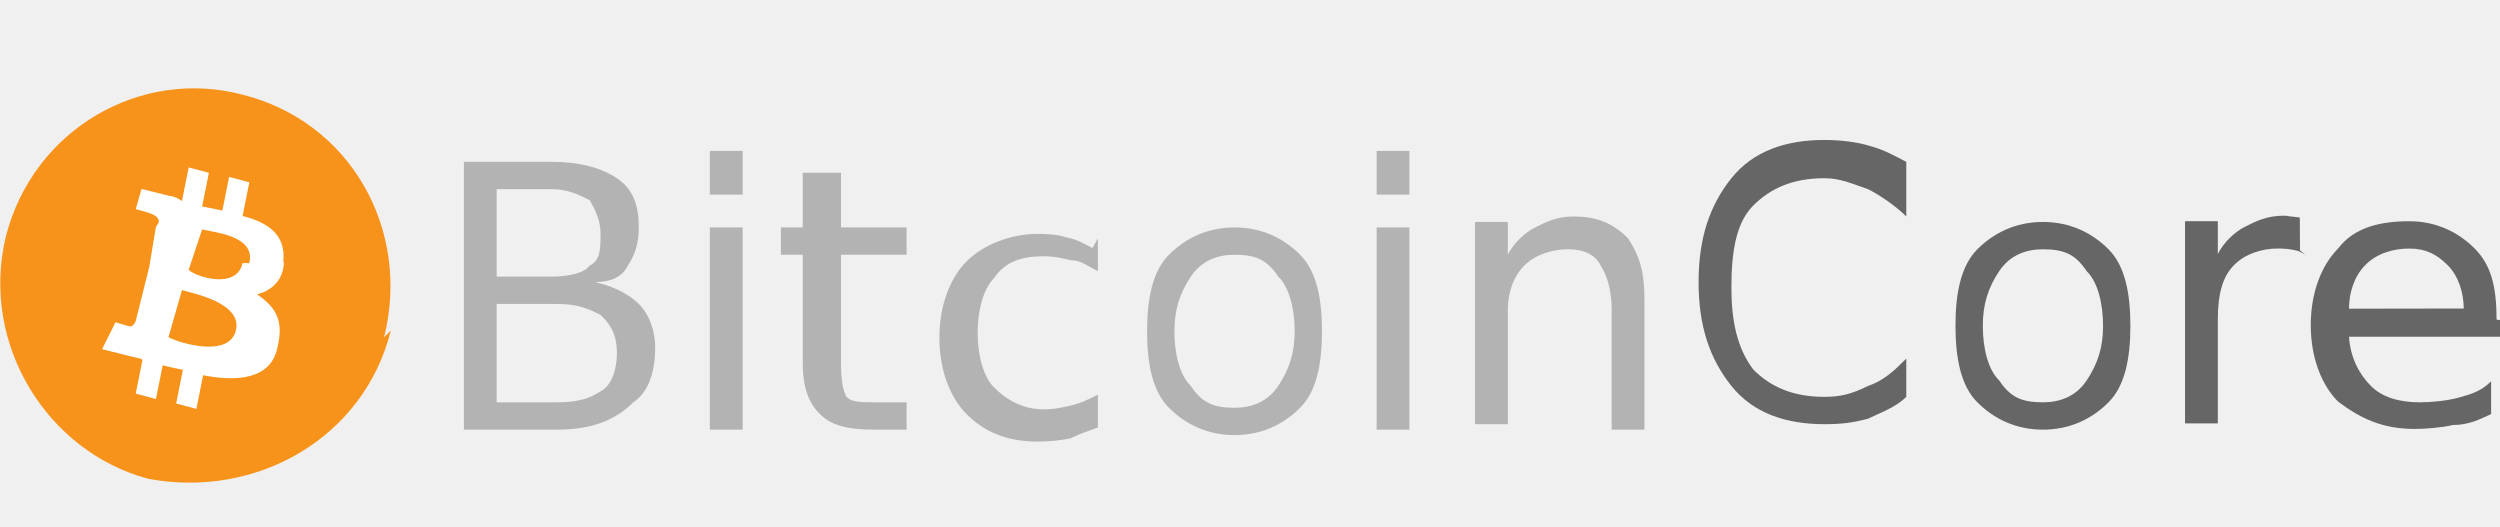
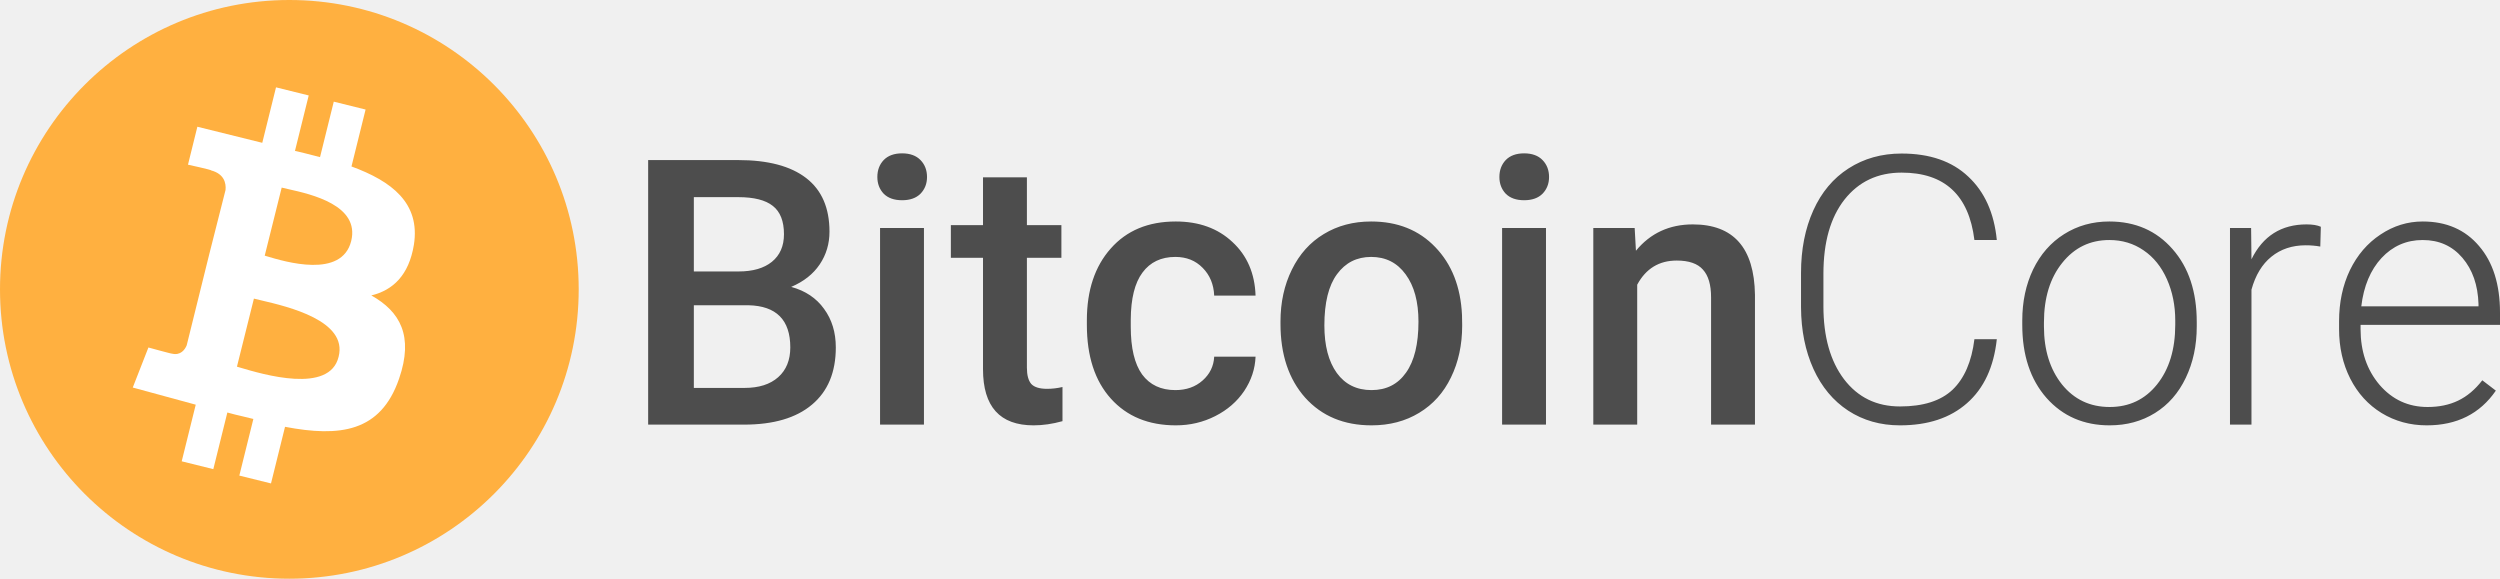
- <svg xmlns="http://www.w3.org/2000/svg" version="1.1" width="190" height="40" viewBox="0 0 0.371 0.078" preserveAspectRatio="xMidYMid" id="svg2">
-   <defs id="defs4">
-     <filter id="_drop-shadow" color-interpolation-filters="sRGB">
-       <feGaussianBlur in="SourceAlpha" result="blur-out" stdDeviation="1" id="feGaussianBlur7" />
-       <feBlend in="SourceGraphic" in2="blur-out" mode="normal" id="feBlend9" />
-     </filter>
-     <linearGradient id="coin-gradient" x1="0" y1="0" x2="0" y2="1">
-       <stop offset="0%" style="stop-color:#f9aa4b" id="stop12" />
-       <stop offset="100%" style="stop-color:#f7931a" id="stop14" />
-     </linearGradient>
-   </defs>
-   <g style="font-style:normal;font-variant:normal;font-weight:normal;font-stretch:normal;font-size:0.067px;line-height:125%;font-family:Sans;-inkscape-font-specification:Sans;text-align:start;letter-spacing:0px;word-spacing:0px;writing-mode:lr-tb;text-anchor:start;fill:#b3b3b3;fill-opacity:1;stroke:none" id="text3882" transform="matrix(0.8110987,0,0,0.8110987,0.06721753,0.01179634)">
-     <path d="m 0.008,0.041 0,0.018 0.011,0 c 0.004,0 0.006,-7.2916e-4 0.008,-0.002 0.002,-0.001 0.003,-0.004 0.003,-0.007 -3e-8,-0.003 -8.5979e-4,-0.005 -0.003,-0.007 -0.002,-0.001 -0.004,-0.002 -0.008,-0.002 l -0.011,0 m 0,-0.02 0,0.015 0.01,0 c 0.003,3e-8 0.006,-5.9854e-4 0.007,-0.002 0.002,-0.001 0.002,-0.003 0.002,-0.006 -4e-8,-0.002 -7.945e-4,-0.004 -0.002,-0.006 -0.002,-0.001 -0.004,-0.002 -0.007,-0.002 l -0.01,0 m -0.007,-0.005 0.017,0 c 0.005,5e-8 0.009,0.001 0.012,0.003 0.003,0.002 0.004,0.005 0.004,0.009 -4e-8,0.003 -6.9655e-4,0.005 -0.002,0.007 -0.001,0.002 -0.003,0.003 -0.006,0.003 0.003,6.9654e-4 0.006,0.002 0.008,0.004 0.002,0.002 0.003,0.005 0.003,0.008 -4e-8,0.004 -0.001,0.008 -0.004,0.01 C 0.029,0.063 0.024,0.064 0.019,0.064 l -0.017,0 0,-0.049" id="path4260" />
-     <path d="m 0.047,0.027 0.006,0 0,0.037 -0.006,0 0,-0.037 m 0,-0.014 0.006,0 0,0.008 -0.006,0 0,-0.008" id="path4262" />
-     <path d="m 0.071,0.017 0,0.01 0.012,0 0,0.005 -0.012,0 0,0.02 c -1e-8,0.003 4.0266e-4,0.005 0.001,0.006 8.271e-4,8.4888e-4 0.002,0.001 0.005,0.001 l 0.006,0 0,0.005 -0.006,0 c -0.005,0 -0.008,-8.5976e-4 -0.01,-0.003 -0.002,-0.002 -0.003,-0.005 -0.003,-0.009 l 0,-0.02 -0.004,0 0,-0.005 0.004,0 0,-0.01 0.006,0" id="path4264" />
-     <path d="m 0.118,0.029 0,0.006 c -0.002,-9.3592e-4 -0.003,-0.002 -0.005,-0.002 -0.002,-4.7882e-4 -0.003,-7.1825e-4 -0.005,-7.1828e-4 -0.004,3e-8 -0.007,0.001 -0.009,0.004 -0.002,0.002 -0.003,0.006 -0.003,0.01 -10e-9,0.004 0.001,0.008 0.003,0.01 0.002,0.002 0.005,0.004 0.009,0.004 0.002,1e-8 0.003,-2.2854e-4 0.005,-6.8563e-4 0.002,-4.7885e-4 0.003,-0.001 0.005,-0.002 l 0,0.006 c -0.002,7.8358e-4 -0.003,0.001 -0.005,0.002 -0.002,3.9179e-4 -0.004,5.8769e-4 -0.006,5.8769e-4 -0.006,0 -0.01,-0.002 -0.013,-0.005 -0.003,-0.003 -0.005,-0.008 -0.005,-0.014 0,-0.006 0.002,-0.011 0.005,-0.014 0.003,-0.003 0.008,-0.005 0.013,-0.005 0.002,4e-8 0.004,1.9593e-4 0.005,5.8769e-4 0.002,3.7006e-4 0.003,9.3598e-4 0.005,0.002" id="path4266" />
-     <path d="m 0.143,0.032 c -0.003,3e-8 -0.006,0.001 -0.008,0.004 -0.002,0.003 -0.003,0.006 -0.003,0.01 -10e-9,0.004 9.2505e-4,0.008 0.003,0.01 0.002,0.003 0.004,0.004 0.008,0.004 0.003,1e-8 0.006,-0.001 0.008,-0.004 0.002,-0.003 0.003,-0.006 0.003,-0.01 -3e-8,-0.004 -9.3597e-4,-0.008 -0.003,-0.01 -0.002,-0.003 -0.004,-0.004 -0.008,-0.004 m 0,-0.005 c 0.005,4e-8 0.009,0.002 0.012,0.005 0.003,0.003 0.004,0.008 0.004,0.014 -4e-8,0.006 -0.001,0.011 -0.004,0.014 -0.003,0.003 -0.007,0.005 -0.012,0.005 -0.005,0 -0.009,-0.002 -0.012,-0.005 -0.003,-0.003 -0.004,-0.008 -0.004,-0.014 0,-0.006 0.001,-0.011 0.004,-0.014 0.003,-0.003 0.007,-0.005 0.012,-0.005" id="path4268" />
-     <path d="m 0.169,0.027 0.006,0 0,0.037 -0.006,0 0,-0.037 m 0,-0.014 0.006,0 0,0.008 -0.006,0 0,-0.008" id="path4270" />
-     <path d="m 0.218,0.042 0,0.022 -0.006,0 0,-0.022 c -3e-8,-0.003 -6.7478e-4,-0.006 -0.002,-0.008 -0.001,-0.002 -0.003,-0.003 -0.006,-0.003 -0.003,3e-8 -0.006,0.001 -0.008,0.003 -0.002,0.002 -0.003,0.005 -0.003,0.008 l 0,0.021 -0.006,0 0,-0.037 0.006,0 0,0.006 c 0.001,-0.002 0.003,-0.004 0.005,-0.005 0.002,-0.001 0.004,-0.002 0.007,-0.002 0.004,4e-8 0.007,0.001 0.01,0.004 0.002,0.003 0.003,0.006 0.003,0.011" id="path4272" />
-   </g>
-   <g style="font-style:normal;font-variant:normal;font-weight:normal;font-stretch:normal;font-size:0.067px;line-height:125%;font-family:Sans;-inkscape-font-specification:Sans;text-align:start;letter-spacing:0px;word-spacing:0px;writing-mode:lr-tb;text-anchor:start;fill:#666666;fill-opacity:1;stroke:none" id="text3886" transform="matrix(0.8110987,0,0,0.8110987,0.07038589,0.01179634)">
-     <path d="m 0.262,0.018 0,0.007 c -0.002,-0.002 -0.005,-0.004 -0.007,-0.005 -0.003,-0.001 -0.005,-0.002 -0.008,-0.002 -0.006,5e-8 -0.01,0.002 -0.013,0.005 -0.003,0.003 -0.004,0.008 -0.004,0.015 -10e-9,0.006 0.001,0.011 0.004,0.015 0.003,0.003 0.007,0.005 0.013,0.005 0.003,10e-9 0.005,-5.1149e-4 0.008,-0.002 0.003,-0.001 0.005,-0.003 0.007,-0.005 l 0,0.007 c -0.002,0.002 -0.005,0.003 -0.007,0.004 -0.003,7.8358e-4 -0.005,0.001 -0.008,0.001 -0.007,0 -0.013,-0.002 -0.017,-0.007 -0.004,-0.005 -0.006,-0.011 -0.006,-0.019 0,-0.008 0.002,-0.014 0.006,-0.019 0.004,-0.005 0.01,-0.007 0.017,-0.007 0.003,5e-8 0.006,3.9184e-4 0.008,0.001 0.003,7.6186e-4 0.005,0.002 0.007,0.003" id="path4251" />
-     <path d="m 0.287,0.031 c -0.003,4e-8 -0.006,0.001 -0.008,0.004 -0.002,0.003 -0.003,0.006 -0.003,0.01 -10e-9,0.004 9.2504e-4,0.008 0.003,0.01 0.002,0.003 0.004,0.004 0.008,0.004 0.003,0 0.006,-0.001 0.008,-0.004 0.002,-0.003 0.003,-0.006 0.003,-0.01 -3e-8,-0.004 -9.3597e-4,-0.008 -0.003,-0.01 -0.002,-0.003 -0.004,-0.004 -0.008,-0.004 m 0,-0.005 c 0.005,3e-8 0.009,0.002 0.012,0.005 0.003,0.003 0.004,0.008 0.004,0.014 -3e-8,0.006 -0.001,0.011 -0.004,0.014 -0.003,0.003 -0.007,0.005 -0.012,0.005 -0.005,0 -0.009,-0.002 -0.012,-0.005 -0.003,-0.003 -0.004,-0.008 -0.004,-0.014 0,-0.006 0.001,-0.011 0.004,-0.014 0.003,-0.003 0.007,-0.005 0.012,-0.005" id="path4253" />
-     <path d="m 0.335,0.032 c -6.7477e-4,-3.9176e-4 -0.001,-6.7472e-4 -0.002,-8.4888e-4 -7.836e-4,-1.9586e-4 -0.002,-2.9381e-4 -0.003,-2.9384e-4 -0.003,3e-8 -0.006,0.001 -0.008,0.003 -0.002,0.002 -0.003,0.005 -0.003,0.01 l 0,0.019 -0.006,0 0,-0.037 0.006,0 0,0.006 c 0.001,-0.002 0.003,-0.004 0.005,-0.005 0.002,-0.001 0.004,-0.002 0.007,-0.002 4.1353e-4,3e-8 8.7062e-4,3.268e-5 0.001,9.794e-5 5.0059e-4,4.357e-5 0.001,1.1975e-4 0.002,2.2855e-4 l 3.265e-5,0.006" id="path4255" />
-     <path d="m 0.371,0.044 0,0.003 -0.028,0 c 2.6119e-4,0.004 0.002,0.007 0.004,0.009 0.002,0.002 0.005,0.003 0.009,0.003 0.002,0 0.005,-2.8296e-4 0.007,-8.4888e-4 0.002,-5.6592e-4 0.004,-0.001 0.006,-0.003 l 0,0.006 c -0.002,9.1417e-4 -0.004,0.002 -0.007,0.002 -0.002,4.7885e-4 -0.005,7.1828e-4 -0.007,7.1828e-4 -0.006,0 -0.01,-0.002 -0.014,-0.005 -0.003,-0.003 -0.005,-0.008 -0.005,-0.014 -10e-9,-0.006 0.002,-0.011 0.005,-0.014 0.003,-0.004 0.008,-0.005 0.013,-0.005 0.005,3e-8 0.009,0.002 0.012,0.005 0.003,0.003 0.004,0.007 0.004,0.013 m -0.006,-0.002 c -4.356e-5,-0.003 -9.6862e-4,-0.006 -0.003,-0.008 -0.002,-0.002 -0.004,-0.003 -0.007,-0.003 -0.003,4e-8 -0.006,9.4686e-4 -0.008,0.003 -0.002,0.002 -0.003,0.005 -0.003,0.008 l 0.021,-3.265e-5" id="path4257" />
-   </g>
-   <path d="M 0.058,0.049 C 0.054,0.065 0.038,0.074 0.022,0.071 0.007,0.067 -0.003,0.051 8.7759387e-4,0.035 0.005,0.019 0.021,0.01 0.036,0.014 c 0.016,0.004 0.025,0.02 0.021,0.036 z" id="path8" style="fill:#f7931a" />
-   <path d="m 0.042,0.039 c 5.8326e-4,-0.004 -0.002,-0.006 -0.006,-0.007 l 0.001,-0.005 -0.003,-8.0118e-4 -0.001,0.005 c -8.4514e-4,-2.1059e-4 -0.002,-4.0928e-4 -0.003,-6.0613e-4 l 0.001,-0.005 -0.003,-8.0118e-4 -0.001,0.005 C 0.026,0.029 0.025,0.029 0.025,0.029 l 3.6e-6,-1.648e-5 -0.004,-0.001 -8.5516e-4,0.003 c 0,0 0.002,5.4664e-4 0.002,5.8052e-4 0.001,3.2504e-4 0.002,0.001 0.001,0.002 l -0.001,0.006 c 8.973e-5,2.289e-5 2.0602e-4,5.586e-5 3.342e-4,1.0712e-4 -1.0713e-4,-2.655e-5 -2.2158e-4,-5.585e-5 -3.397e-4,-8.423e-5 l -0.002,0.008 c -1.5933e-4,3.9553e-4 -5.6312e-4,9.8884e-4 -0.001,7.6362e-4 3.204e-5,4.671e-5 -0.002,-5.8324e-4 -0.002,-5.8324e-4 l -0.002,0.004 0.004,0.001 c 7.7825e-4,1.9503e-4 0.002,3.9919e-4 0.002,5.9148e-4 l -0.001,0.005 0.003,8.0119e-4 0.001,-0.005 c 8.7719e-4,2.3806e-4 0.002,4.5781e-4 0.003,6.6474e-4 l -0.001,0.005 0.003,8.014e-4 0.001,-0.005 c 0.005,0.001 0.01,6.1897e-4 0.011,-0.004 0.001,-0.004 -6.961e-5,-0.006 -0.003,-0.008 0.002,-4.8438e-4 0.004,-0.002 0.004,-0.005 z m -0.007,0.01 c -9.9344e-4,0.004 -0.008,0.002 -0.01,0.001 l 0.002,-0.007 c 0.002,5.4389e-4 0.009,0.002 0.008,0.006 z m 9.9434e-4,-0.01 c -9.0647e-4,0.004 -0.007,0.002 -0.008,0.001 l 0.002,-0.006 c 0.002,4.5234e-4 0.008,0.001 0.007,0.005 z" id="path10" style="fill:#ffffff" />
+ <svg xmlns="http://www.w3.org/2000/svg" width="864" height="200" viewBox="0 0 864 200" fill="none">
+   <path d="M224 146.749V55.323H255.148C265.426 55.323 273.25 57.395 278.619 61.54C283.986 65.684 286.67 71.859 286.67 80.064C286.67 84.25 285.547 88.017 283.3 91.366C281.053 94.715 277.765 97.31 273.437 99.152C278.348 100.492 282.134 103.024 284.798 106.751C287.502 110.434 288.856 114.871 288.856 120.063C288.856 128.644 286.109 135.237 280.616 139.842C275.164 144.446 267.341 146.749 257.146 146.749H224ZM239.792 105.495V134.065H257.333C262.284 134.065 266.155 132.83 268.943 130.361C271.731 127.89 273.126 124.457 273.126 120.063C273.126 110.559 268.298 105.704 258.644 105.495H239.792ZM239.792 93.815H255.272C260.183 93.815 264.011 92.706 266.758 90.487C269.546 88.227 270.94 85.045 270.94 80.943C270.94 76.421 269.65 73.156 267.07 71.147C264.532 69.138 260.558 68.133 255.148 68.133H239.792V93.815ZM319.317 146.749H304.148V78.808H319.317V146.749ZM303.212 61.163C303.212 58.819 303.941 56.872 305.397 55.323C306.895 53.774 309.017 53 311.764 53C314.51 53 316.632 53.774 318.131 55.323C319.629 56.872 320.378 58.819 320.378 61.163C320.378 63.465 319.629 65.391 318.131 66.94C316.632 68.447 314.51 69.2 311.764 69.2C309.017 69.2 306.895 68.447 305.397 66.94C303.941 65.391 303.212 63.465 303.212 61.163ZM354.896 61.289V77.803H366.819V89.106H354.896V127.032C354.896 129.627 355.395 131.511 356.394 132.683C357.435 133.814 359.266 134.379 361.887 134.379C363.635 134.379 365.404 134.169 367.193 133.75V145.555C363.74 146.519 360.41 147 357.206 147C345.554 147 339.728 140.532 339.728 127.598V89.106H328.617V77.803H339.728V61.289H354.896ZM406.207 134.818C409.993 134.818 413.135 133.709 415.632 131.49C418.129 129.271 419.46 126.53 419.627 123.265H433.922C433.755 127.492 432.444 131.449 429.989 135.133C427.534 138.774 424.204 141.663 420.001 143.797C415.799 145.933 411.262 147 406.394 147C396.948 147 389.457 143.924 383.922 137.769C378.387 131.616 375.62 123.118 375.62 112.276V110.706C375.62 100.366 378.366 92.099 383.859 85.903C389.352 79.666 396.843 76.547 406.331 76.547C414.362 76.547 420.896 78.912 425.932 83.643C431.008 88.331 433.672 94.506 433.922 102.166H419.627C419.46 98.273 418.129 95.071 415.632 92.559C413.177 90.047 410.035 88.792 406.207 88.792C401.296 88.792 397.509 90.592 394.845 94.192C392.183 97.75 390.83 103.171 390.788 110.455V112.903C390.788 120.272 392.099 125.776 394.721 129.418C397.384 133.018 401.213 134.818 406.207 134.818ZM442.535 111.145C442.535 104.49 443.846 98.503 446.468 93.187C449.089 87.829 452.772 83.726 457.516 80.88C462.26 77.991 467.712 76.547 473.871 76.547C482.983 76.547 490.37 79.498 496.03 85.401C501.731 91.303 504.811 99.131 505.268 108.885L505.331 112.464C505.331 119.162 504.041 125.148 501.46 130.423C498.922 135.697 495.26 139.778 490.474 142.668C485.73 145.555 480.237 147 473.995 147C464.466 147 456.83 143.818 451.087 137.456C445.386 131.051 442.535 122.532 442.535 111.899V111.145ZM457.703 112.464C457.703 119.455 459.14 124.939 462.01 128.916C464.882 132.851 468.877 134.818 473.995 134.818C479.114 134.818 483.088 132.809 485.918 128.79C488.789 124.772 490.224 118.89 490.224 111.145C490.224 104.28 488.747 98.838 485.793 94.82C482.88 90.801 478.906 88.792 473.871 88.792C468.918 88.792 464.986 90.78 462.073 94.757C459.16 98.692 457.703 104.595 457.703 112.464ZM534.294 146.749H519.126V78.808H534.294V146.749ZM518.189 61.163C518.189 58.819 518.918 56.872 520.374 55.323C521.872 53.774 523.994 53 526.741 53C529.487 53 531.61 53.774 533.108 55.323C534.606 56.872 535.355 58.819 535.355 61.163C535.355 63.465 534.606 65.391 533.108 66.94C531.61 68.447 529.487 69.2 526.741 69.2C523.994 69.2 521.872 68.447 520.374 66.94C518.918 65.391 518.189 63.465 518.189 61.163ZM564.942 78.808L565.379 86.657C570.373 80.587 576.927 77.552 585.042 77.552C599.107 77.552 606.265 85.652 606.515 101.852V146.749H591.346V102.732C591.346 98.42 590.41 95.238 588.538 93.187C586.707 91.094 583.69 90.047 579.487 90.047C573.369 90.047 568.813 92.831 565.816 98.399V146.749H550.648V78.808H564.942ZM690.097 117.236C689.056 126.864 685.622 134.233 679.797 139.339C674.012 144.446 666.293 147 656.639 147C649.898 147 643.925 145.304 638.724 141.914C633.563 138.523 629.568 133.73 626.739 127.534C623.91 121.297 622.473 114.18 622.432 106.185V94.317C622.432 86.196 623.847 78.996 626.677 72.717C629.507 66.438 633.563 61.602 638.849 58.212C644.175 54.779 650.292 53.063 657.2 53.063C666.938 53.063 674.616 55.721 680.233 61.037C685.893 66.312 689.181 73.617 690.097 82.952H682.356C680.442 67.421 672.057 59.656 657.2 59.656C648.961 59.656 642.386 62.754 637.475 68.949C632.607 75.145 630.173 83.705 630.173 94.631V105.808C630.173 116.357 632.544 124.772 637.288 131.051C642.074 137.33 648.523 140.47 656.639 140.47C664.67 140.47 670.725 138.544 674.803 134.693C678.881 130.8 681.399 124.981 682.356 117.236H690.097ZM698.897 110.769C698.897 104.239 700.146 98.357 702.643 93.124C705.182 87.892 708.739 83.831 713.317 80.943C717.935 78.012 723.159 76.547 728.984 76.547C737.973 76.547 745.256 79.729 750.832 86.091C756.408 92.413 759.196 100.806 759.196 111.272V112.841C759.196 119.414 757.927 125.337 755.388 130.612C752.891 135.844 749.354 139.884 744.777 142.73C740.199 145.576 734.977 147 729.109 147C720.163 147 712.88 143.839 707.262 137.518C701.686 131.155 698.897 122.741 698.897 112.276V110.769ZM706.388 112.841C706.388 120.962 708.468 127.639 712.63 132.872C716.833 138.062 722.326 140.658 729.109 140.658C735.851 140.658 741.302 138.062 745.463 132.872C749.666 127.639 751.768 120.753 751.768 112.213V110.769C751.768 105.578 750.811 100.827 748.896 96.515C746.982 92.203 744.298 88.875 740.844 86.531C737.391 84.145 733.437 82.952 728.984 82.952C722.326 82.952 716.896 85.589 712.692 90.864C708.489 96.096 706.388 102.962 706.388 111.46V112.841ZM801.892 85.212C800.311 84.919 798.625 84.773 796.835 84.773C792.175 84.773 788.222 86.091 784.976 88.729C781.771 91.324 779.483 95.113 778.109 100.094V146.749H770.681V78.808H777.985L778.109 89.608C782.063 81.57 788.409 77.552 797.148 77.552C799.228 77.552 800.872 77.824 802.079 78.368L801.892 85.212ZM838.658 147C832.915 147 827.713 145.576 823.052 142.73C818.434 139.884 814.833 135.927 812.254 130.863C809.674 125.755 808.384 120.042 808.384 113.72V111.021C808.384 104.49 809.632 98.608 812.129 93.375C814.668 88.143 818.184 84.04 822.678 81.068C827.173 78.054 832.041 76.547 837.284 76.547C845.482 76.547 851.974 79.373 856.759 85.024C861.587 90.633 864 98.315 864 108.069V112.276H815.811V113.72C815.811 121.423 817.996 127.849 822.366 132.997C826.777 138.105 832.311 140.658 838.97 140.658C842.965 140.658 846.481 139.925 849.518 138.46C852.599 136.995 855.387 134.651 857.884 131.428L862.565 135.006C857.072 143.002 849.103 147 838.658 147ZM837.284 82.952C831.667 82.952 826.923 85.024 823.052 89.168C819.224 93.313 816.894 98.88 816.061 105.871H856.572V105.055C856.365 98.524 854.512 93.208 851.016 89.106C847.521 85.003 842.944 82.952 837.284 82.952Z" fill="#4D4D4D" />
+   <circle cx="100" cy="100" r="100" fill="#FFB040" />
+   <path fill-rule="evenodd" clip-rule="evenodd" d="M121.472 57.529C135.34 62.616 145.329 70.153 143.039 84.616C141.306 95.144 135.788 100.289 128.331 102.105C138.254 107.658 143.03 116.087 137.921 130.872C131.567 149.415 117.345 151.097 98.507 147.505L93.658 167.075L82.712 164.363L87.562 144.793C86.371 144.476 85.116 144.184 83.829 143.884C82.108 143.484 80.331 143.07 78.572 142.565L73.722 162.136L62.797 159.429L67.647 139.858L45.883 133.932L51.292 120.094C51.292 120.094 59.507 122.353 59.38 122.211C62.426 122.952 63.916 120.824 64.526 119.334L72.293 87.96L77.945 65.661C78.189 63.251 77.434 60.098 72.982 58.898C73.285 58.721 64.968 56.912 64.968 56.912L68.209 43.798L90.64 49.356L95.39 30.186L106.69 32.986L101.94 52.156C104.137 52.634 106.284 53.189 108.454 53.75L108.454 53.75L108.455 53.75C109.167 53.934 109.882 54.119 110.602 54.302L115.352 35.133L126.347 37.857L121.472 57.529ZM91.487 88.354C91.658 88.405 91.841 88.46 92.035 88.518C98.606 90.492 118.09 96.346 121.372 83.312C124.428 70.922 107.548 67.138 99.705 65.379C98.778 65.172 97.978 64.992 97.352 64.83L91.487 88.354ZM82.84 127C82.495 126.897 82.176 126.803 81.888 126.718L87.753 103.195C88.446 103.375 89.322 103.581 90.336 103.819C99.582 105.991 120.233 110.843 117.023 123.302C113.908 136.239 90.935 129.408 82.84 127Z" fill="white" />
</svg>
